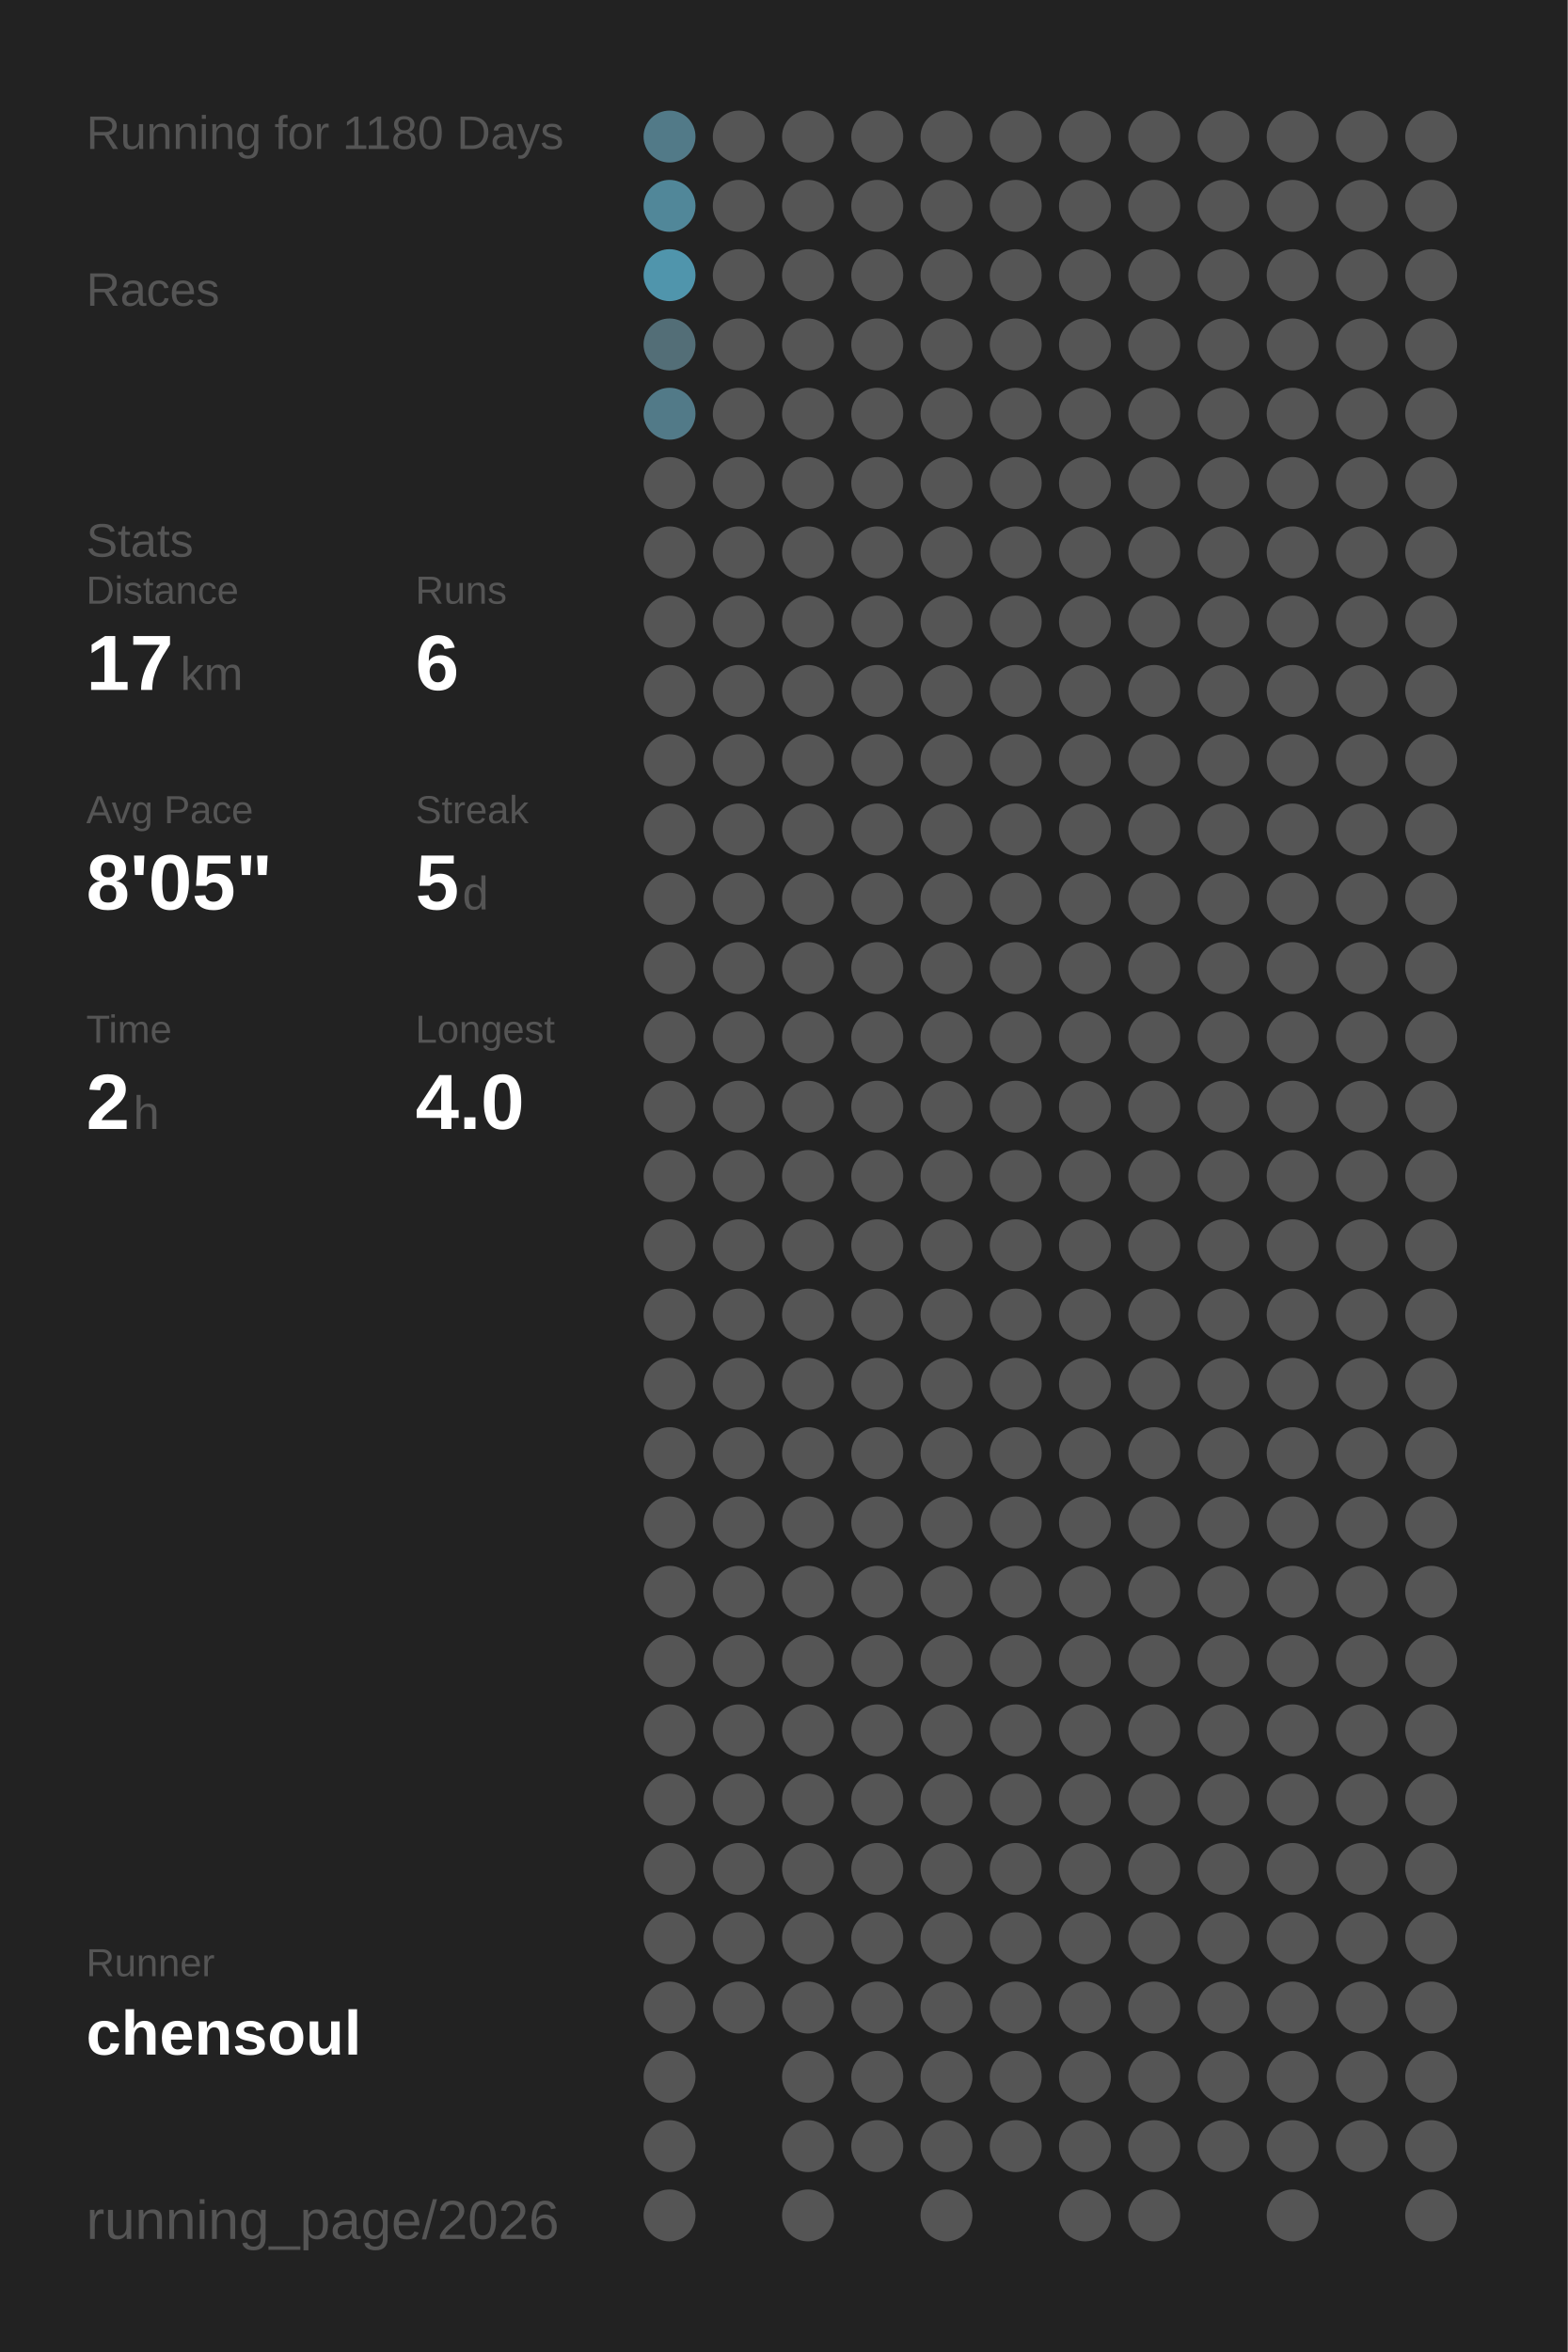
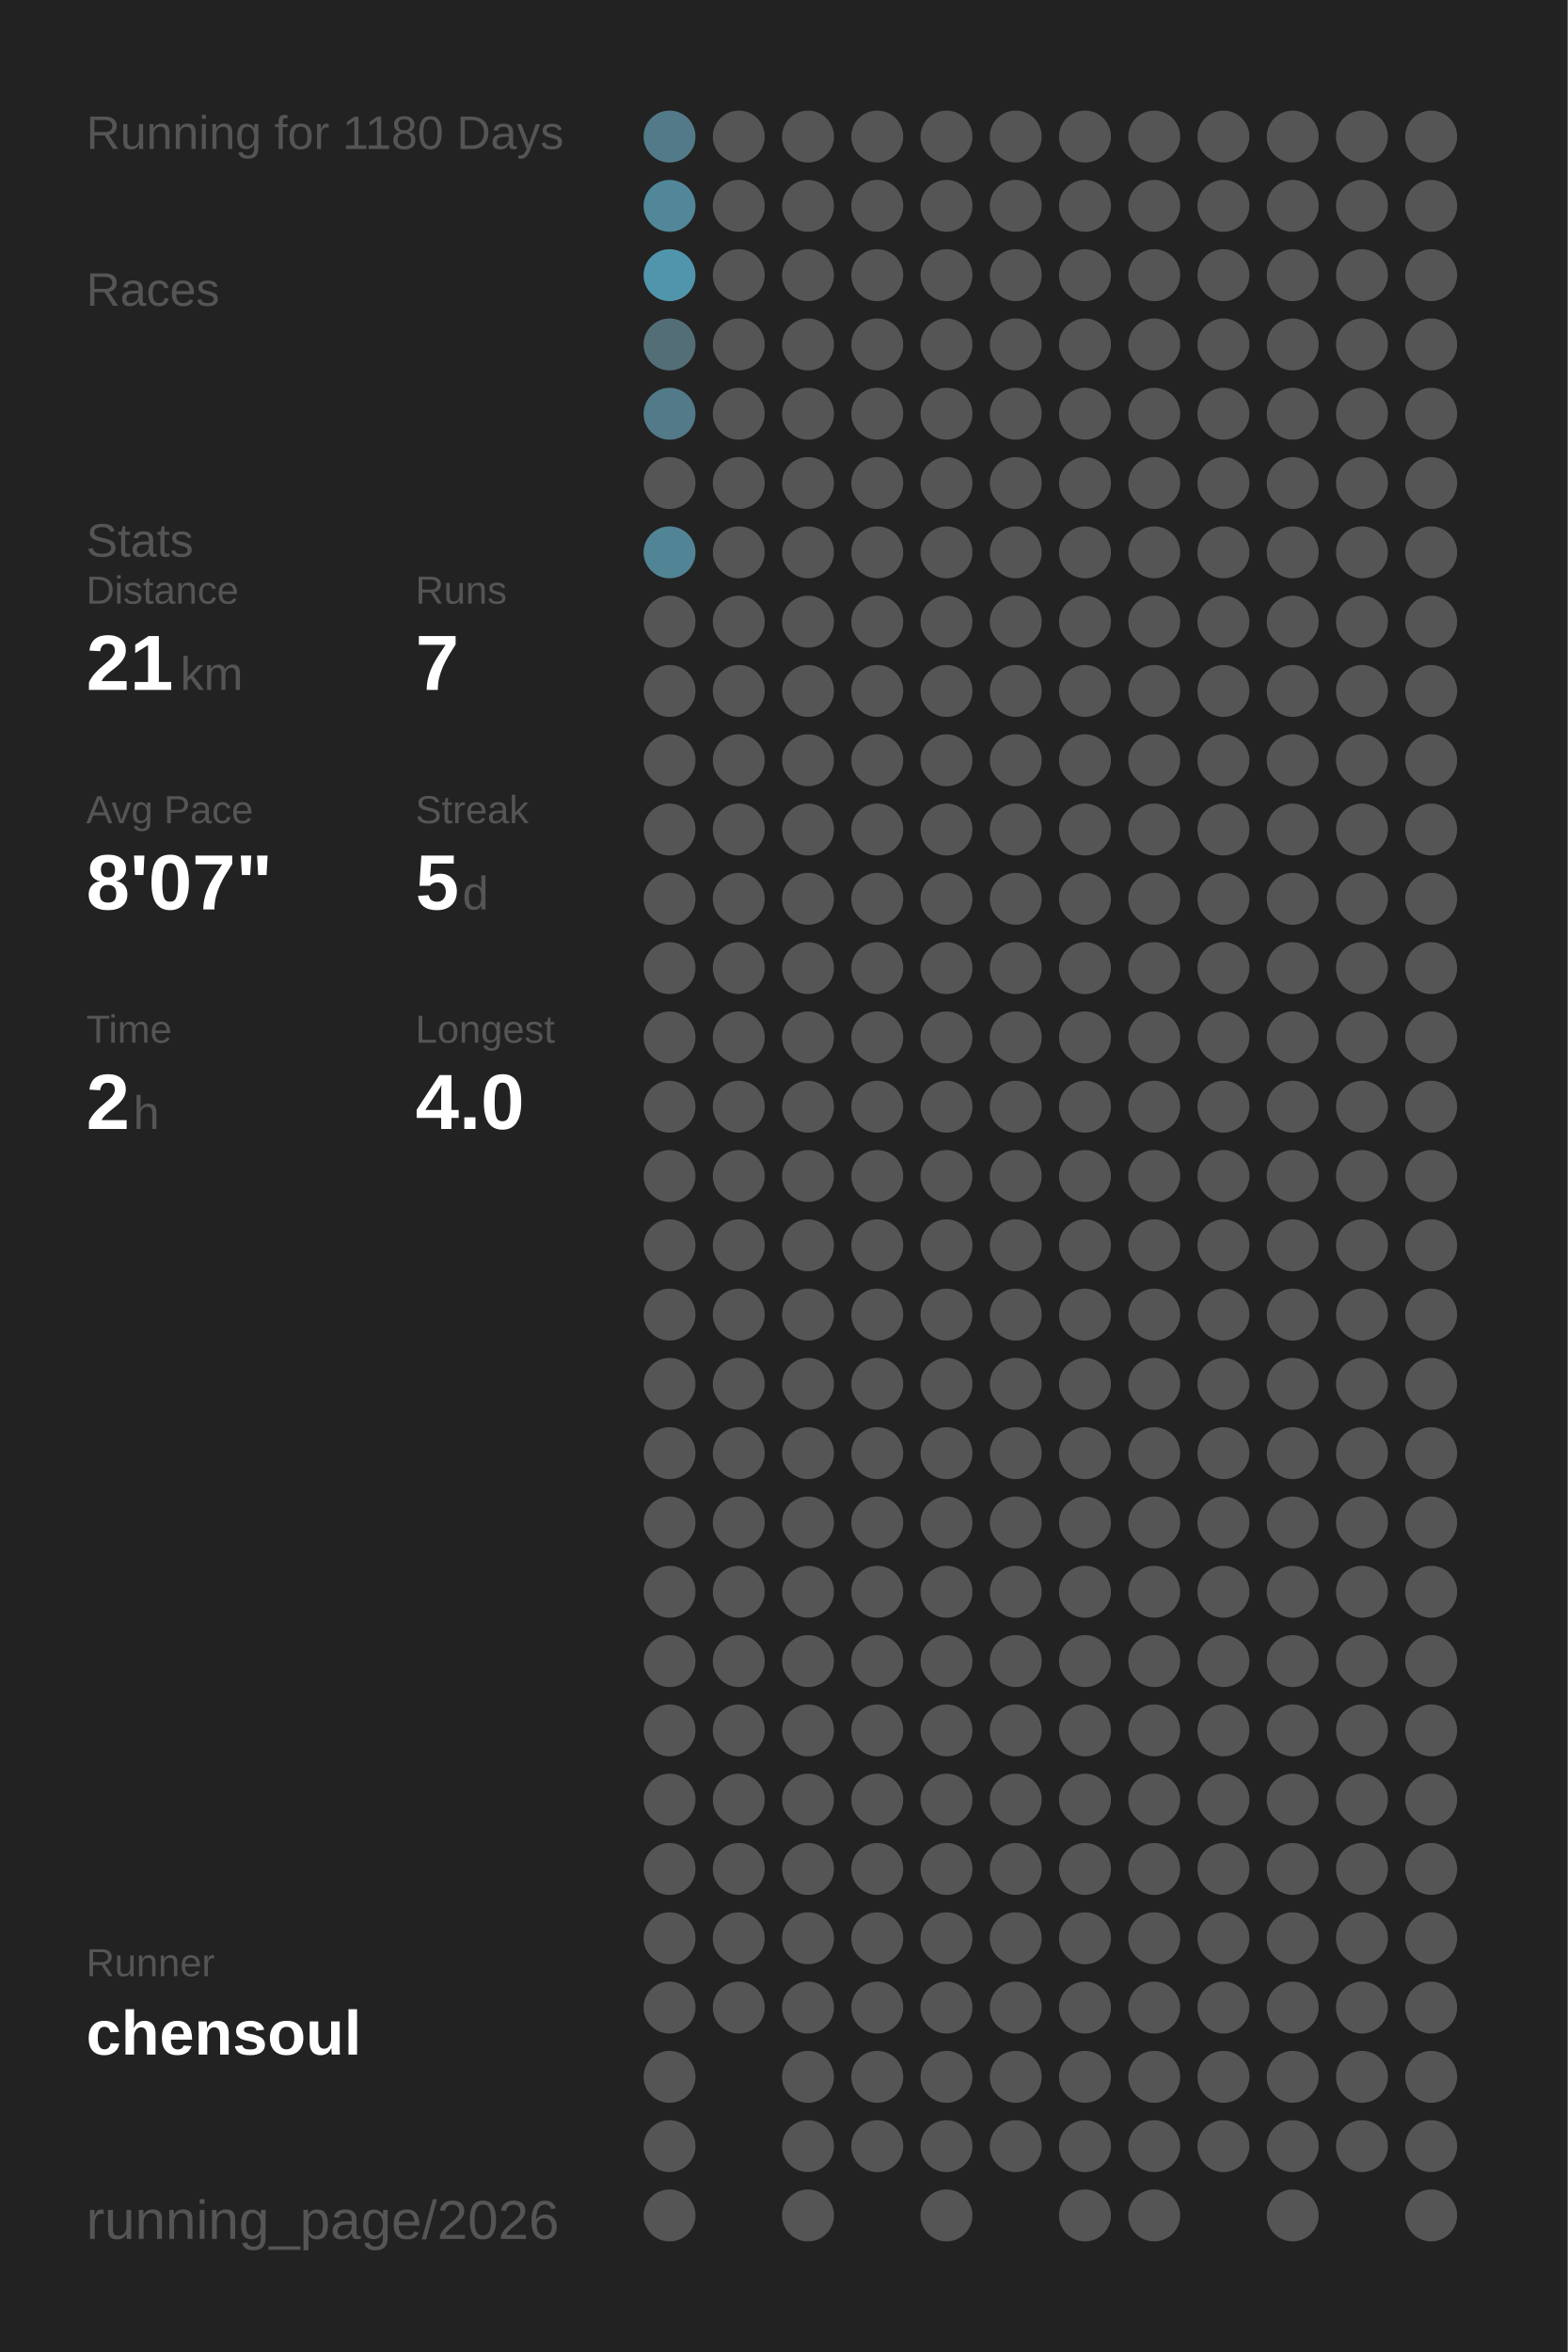
<svg xmlns="http://www.w3.org/2000/svg" baseProfile="full" height="300mm" version="1.1" viewBox="0,0,200,300" width="200mm">
  <defs />
  <rect fill="#222222" height="300" width="200" x="0" y="0" />
  <text fill="#555555" style="font-size:6px; font-family:Arial;" x="11" y="19">Running for 1180 Days</text>
  <text fill="#555555" style="font-size:6px; font-family:Arial;" x="11" y="39">Races</text>
  <text fill="#555555" style="font-size:6px; font-family:Arial;" x="11" y="71">Stats</text>
  <text fill="#555555" style="font-size:5px; font-family:Arial;" x="11" y="77">Distance</text>
-   <text fill="#FFFFFF" style="font-size:10px; font-family:Arial; font-weight:bold;" x="11" y="88">17</text>
+   <text fill="#FFFFFF" style="font-size:10px; font-family:Arial; font-weight:bold;" x="11" y="88">21</text>
  <text fill="#555555" style="font-size:6px; font-family:Arial;" x="23" y="88">km</text>
  <text fill="#555555" style="font-size:5px; font-family:Arial;" x="53" y="77">Runs</text>
-   <text fill="#FFFFFF" style="font-size:10px; font-family:Arial; font-weight:bold;" x="53" y="88">6</text>
+   <text fill="#FFFFFF" style="font-size:10px; font-family:Arial; font-weight:bold;" x="53" y="88">7</text>
  <text fill="#555555" style="font-size:5px; font-family:Arial;" x="11" y="105">Avg Pace</text>
-   <text fill="#FFFFFF" style="font-size:10px; font-family:Arial; font-weight:bold;" x="11" y="116">8'05"</text>
+   <text fill="#FFFFFF" style="font-size:10px; font-family:Arial; font-weight:bold;" x="11" y="116">8'07"</text>
  <text fill="#555555" style="font-size:5px; font-family:Arial;" x="53" y="105">Streak</text>
  <text fill="#FFFFFF" style="font-size:10px; font-family:Arial; font-weight:bold;" x="53" y="116">5</text>
  <text fill="#555555" style="font-size:6px; font-family:Arial;" x="59" y="116">d</text>
  <text fill="#555555" style="font-size:5px; font-family:Arial;" x="11" y="133">Time</text>
  <text fill="#FFFFFF" style="font-size:10px; font-family:Arial; font-weight:bold;" x="11" y="144">2</text>
  <text fill="#555555" style="font-size:6px; font-family:Arial;" x="17" y="144">h</text>
  <text fill="#555555" style="font-size:5px; font-family:Arial;" x="53" y="133">Longest</text>
  <text fill="#FFFFFF" style="font-size:10px; font-family:Arial; font-weight:bold;" x="53" y="144">4.0</text>
  <text fill="#555555" style="font-size:5px; font-family:Arial;" x="11" y="252.065">Runner</text>
  <text fill="#FFFFFF" style="font-size:8px; font-family:Arial; font-weight:bold;" x="11" y="262.065">chensoul</text>
  <text fill="#555555" style="font-size:7px; font-family:Arial;" x="11" y="285.581">running_page/2026</text>
  <circle cx="85.417" cy="17.419" fill="#527a88" r="3.312" />
  <circle cx="85.417" cy="26.258" fill="#518799" r="3.312" />
  <circle cx="85.417" cy="35.097" fill="#5095ac" r="3.312" />
  <circle cx="85.417" cy="43.935" fill="#536e77" r="3.312" />
  <circle cx="85.417" cy="52.774" fill="#527a88" r="3.312" />
  <circle cx="85.417" cy="61.613" fill="#555555" r="3.312" />
-   <circle cx="85.417" cy="70.452" fill="#555555" r="3.312" />
+   <circle cx="85.417" cy="70.452" fill="#518495" r="3.312" />
  <circle cx="85.417" cy="79.29" fill="#555555" r="3.312" />
  <circle cx="85.417" cy="88.129" fill="#555555" r="3.312" />
  <circle cx="85.417" cy="96.968" fill="#555555" r="3.312" />
  <circle cx="85.417" cy="105.806" fill="#555555" r="3.312" />
  <circle cx="85.417" cy="114.645" fill="#555555" r="3.312" />
  <circle cx="85.417" cy="123.484" fill="#555555" r="3.312" />
  <circle cx="85.417" cy="132.323" fill="#555555" r="3.312" />
  <circle cx="85.417" cy="141.161" fill="#555555" r="3.312" />
  <circle cx="85.417" cy="150" fill="#555555" r="3.312" />
  <circle cx="85.417" cy="158.839" fill="#555555" r="3.312" />
  <circle cx="85.417" cy="167.677" fill="#555555" r="3.312" />
  <circle cx="85.417" cy="176.516" fill="#555555" r="3.312" />
  <circle cx="85.417" cy="185.355" fill="#555555" r="3.312" />
  <circle cx="85.417" cy="194.194" fill="#555555" r="3.312" />
  <circle cx="85.417" cy="203.032" fill="#555555" r="3.312" />
  <circle cx="85.417" cy="211.871" fill="#555555" r="3.312" />
  <circle cx="85.417" cy="220.71" fill="#555555" r="3.312" />
  <circle cx="85.417" cy="229.548" fill="#555555" r="3.312" />
  <circle cx="85.417" cy="238.387" fill="#555555" r="3.312" />
  <circle cx="85.417" cy="247.226" fill="#555555" r="3.312" />
  <circle cx="85.417" cy="256.065" fill="#555555" r="3.312" />
  <circle cx="85.417" cy="264.903" fill="#555555" r="3.312" />
  <circle cx="85.417" cy="273.742" fill="#555555" r="3.312" />
  <circle cx="85.417" cy="282.581" fill="#555555" r="3.312" />
  <circle cx="94.25" cy="17.419" fill="#555555" r="3.312" />
  <circle cx="94.25" cy="26.258" fill="#555555" r="3.312" />
  <circle cx="94.25" cy="35.097" fill="#555555" r="3.312" />
  <circle cx="94.25" cy="43.935" fill="#555555" r="3.312" />
  <circle cx="94.25" cy="52.774" fill="#555555" r="3.312" />
  <circle cx="94.25" cy="61.613" fill="#555555" r="3.312" />
  <circle cx="94.25" cy="70.452" fill="#555555" r="3.312" />
  <circle cx="94.25" cy="79.29" fill="#555555" r="3.312" />
  <circle cx="94.25" cy="88.129" fill="#555555" r="3.312" />
  <circle cx="94.25" cy="96.968" fill="#555555" r="3.312" />
  <circle cx="94.25" cy="105.806" fill="#555555" r="3.312" />
  <circle cx="94.25" cy="114.645" fill="#555555" r="3.312" />
  <circle cx="94.25" cy="123.484" fill="#555555" r="3.312" />
  <circle cx="94.25" cy="132.323" fill="#555555" r="3.312" />
  <circle cx="94.25" cy="141.161" fill="#555555" r="3.312" />
  <circle cx="94.25" cy="150" fill="#555555" r="3.312" />
  <circle cx="94.25" cy="158.839" fill="#555555" r="3.312" />
  <circle cx="94.25" cy="167.677" fill="#555555" r="3.312" />
  <circle cx="94.25" cy="176.516" fill="#555555" r="3.312" />
  <circle cx="94.25" cy="185.355" fill="#555555" r="3.312" />
  <circle cx="94.25" cy="194.194" fill="#555555" r="3.312" />
  <circle cx="94.25" cy="203.032" fill="#555555" r="3.312" />
  <circle cx="94.25" cy="211.871" fill="#555555" r="3.312" />
  <circle cx="94.25" cy="220.71" fill="#555555" r="3.312" />
  <circle cx="94.25" cy="229.548" fill="#555555" r="3.312" />
  <circle cx="94.25" cy="238.387" fill="#555555" r="3.312" />
  <circle cx="94.25" cy="247.226" fill="#555555" r="3.312" />
  <circle cx="94.25" cy="256.065" fill="#555555" r="3.312" />
  <circle cx="103.083" cy="17.419" fill="#555555" r="3.312" />
  <circle cx="103.083" cy="26.258" fill="#555555" r="3.312" />
  <circle cx="103.083" cy="35.097" fill="#555555" r="3.312" />
  <circle cx="103.083" cy="43.935" fill="#555555" r="3.312" />
  <circle cx="103.083" cy="52.774" fill="#555555" r="3.312" />
  <circle cx="103.083" cy="61.613" fill="#555555" r="3.312" />
  <circle cx="103.083" cy="70.452" fill="#555555" r="3.312" />
  <circle cx="103.083" cy="79.29" fill="#555555" r="3.312" />
  <circle cx="103.083" cy="88.129" fill="#555555" r="3.312" />
  <circle cx="103.083" cy="96.968" fill="#555555" r="3.312" />
  <circle cx="103.083" cy="105.806" fill="#555555" r="3.312" />
  <circle cx="103.083" cy="114.645" fill="#555555" r="3.312" />
  <circle cx="103.083" cy="123.484" fill="#555555" r="3.312" />
  <circle cx="103.083" cy="132.323" fill="#555555" r="3.312" />
  <circle cx="103.083" cy="141.161" fill="#555555" r="3.312" />
  <circle cx="103.083" cy="150" fill="#555555" r="3.312" />
  <circle cx="103.083" cy="158.839" fill="#555555" r="3.312" />
  <circle cx="103.083" cy="167.677" fill="#555555" r="3.312" />
  <circle cx="103.083" cy="176.516" fill="#555555" r="3.312" />
  <circle cx="103.083" cy="185.355" fill="#555555" r="3.312" />
  <circle cx="103.083" cy="194.194" fill="#555555" r="3.312" />
  <circle cx="103.083" cy="203.032" fill="#555555" r="3.312" />
  <circle cx="103.083" cy="211.871" fill="#555555" r="3.312" />
  <circle cx="103.083" cy="220.71" fill="#555555" r="3.312" />
  <circle cx="103.083" cy="229.548" fill="#555555" r="3.312" />
  <circle cx="103.083" cy="238.387" fill="#555555" r="3.312" />
  <circle cx="103.083" cy="247.226" fill="#555555" r="3.312" />
  <circle cx="103.083" cy="256.065" fill="#555555" r="3.312" />
  <circle cx="103.083" cy="264.903" fill="#555555" r="3.312" />
  <circle cx="103.083" cy="273.742" fill="#555555" r="3.312" />
  <circle cx="103.083" cy="282.581" fill="#555555" r="3.312" />
  <circle cx="111.917" cy="17.419" fill="#555555" r="3.312" />
  <circle cx="111.917" cy="26.258" fill="#555555" r="3.312" />
  <circle cx="111.917" cy="35.097" fill="#555555" r="3.312" />
  <circle cx="111.917" cy="43.935" fill="#555555" r="3.312" />
  <circle cx="111.917" cy="52.774" fill="#555555" r="3.312" />
  <circle cx="111.917" cy="61.613" fill="#555555" r="3.312" />
  <circle cx="111.917" cy="70.452" fill="#555555" r="3.312" />
  <circle cx="111.917" cy="79.29" fill="#555555" r="3.312" />
  <circle cx="111.917" cy="88.129" fill="#555555" r="3.312" />
  <circle cx="111.917" cy="96.968" fill="#555555" r="3.312" />
  <circle cx="111.917" cy="105.806" fill="#555555" r="3.312" />
  <circle cx="111.917" cy="114.645" fill="#555555" r="3.312" />
  <circle cx="111.917" cy="123.484" fill="#555555" r="3.312" />
  <circle cx="111.917" cy="132.323" fill="#555555" r="3.312" />
  <circle cx="111.917" cy="141.161" fill="#555555" r="3.312" />
  <circle cx="111.917" cy="150" fill="#555555" r="3.312" />
  <circle cx="111.917" cy="158.839" fill="#555555" r="3.312" />
  <circle cx="111.917" cy="167.677" fill="#555555" r="3.312" />
  <circle cx="111.917" cy="176.516" fill="#555555" r="3.312" />
  <circle cx="111.917" cy="185.355" fill="#555555" r="3.312" />
  <circle cx="111.917" cy="194.194" fill="#555555" r="3.312" />
  <circle cx="111.917" cy="203.032" fill="#555555" r="3.312" />
  <circle cx="111.917" cy="211.871" fill="#555555" r="3.312" />
  <circle cx="111.917" cy="220.71" fill="#555555" r="3.312" />
  <circle cx="111.917" cy="229.548" fill="#555555" r="3.312" />
  <circle cx="111.917" cy="238.387" fill="#555555" r="3.312" />
  <circle cx="111.917" cy="247.226" fill="#555555" r="3.312" />
  <circle cx="111.917" cy="256.065" fill="#555555" r="3.312" />
  <circle cx="111.917" cy="264.903" fill="#555555" r="3.312" />
  <circle cx="111.917" cy="273.742" fill="#555555" r="3.312" />
  <circle cx="120.75" cy="17.419" fill="#555555" r="3.312" />
  <circle cx="120.75" cy="26.258" fill="#555555" r="3.312" />
  <circle cx="120.75" cy="35.097" fill="#555555" r="3.312" />
  <circle cx="120.75" cy="43.935" fill="#555555" r="3.312" />
  <circle cx="120.75" cy="52.774" fill="#555555" r="3.312" />
  <circle cx="120.75" cy="61.613" fill="#555555" r="3.312" />
  <circle cx="120.75" cy="70.452" fill="#555555" r="3.312" />
  <circle cx="120.75" cy="79.29" fill="#555555" r="3.312" />
  <circle cx="120.75" cy="88.129" fill="#555555" r="3.312" />
  <circle cx="120.75" cy="96.968" fill="#555555" r="3.312" />
  <circle cx="120.75" cy="105.806" fill="#555555" r="3.312" />
  <circle cx="120.75" cy="114.645" fill="#555555" r="3.312" />
  <circle cx="120.75" cy="123.484" fill="#555555" r="3.312" />
  <circle cx="120.75" cy="132.323" fill="#555555" r="3.312" />
  <circle cx="120.75" cy="141.161" fill="#555555" r="3.312" />
  <circle cx="120.75" cy="150" fill="#555555" r="3.312" />
  <circle cx="120.75" cy="158.839" fill="#555555" r="3.312" />
  <circle cx="120.75" cy="167.677" fill="#555555" r="3.312" />
  <circle cx="120.75" cy="176.516" fill="#555555" r="3.312" />
  <circle cx="120.75" cy="185.355" fill="#555555" r="3.312" />
  <circle cx="120.75" cy="194.194" fill="#555555" r="3.312" />
  <circle cx="120.75" cy="203.032" fill="#555555" r="3.312" />
  <circle cx="120.75" cy="211.871" fill="#555555" r="3.312" />
  <circle cx="120.75" cy="220.71" fill="#555555" r="3.312" />
  <circle cx="120.75" cy="229.548" fill="#555555" r="3.312" />
  <circle cx="120.75" cy="238.387" fill="#555555" r="3.312" />
  <circle cx="120.75" cy="247.226" fill="#555555" r="3.312" />
  <circle cx="120.75" cy="256.065" fill="#555555" r="3.312" />
  <circle cx="120.75" cy="264.903" fill="#555555" r="3.312" />
  <circle cx="120.75" cy="273.742" fill="#555555" r="3.312" />
  <circle cx="120.75" cy="282.581" fill="#555555" r="3.312" />
  <circle cx="129.583" cy="17.419" fill="#555555" r="3.312" />
  <circle cx="129.583" cy="26.258" fill="#555555" r="3.312" />
  <circle cx="129.583" cy="35.097" fill="#555555" r="3.312" />
  <circle cx="129.583" cy="43.935" fill="#555555" r="3.312" />
  <circle cx="129.583" cy="52.774" fill="#555555" r="3.312" />
  <circle cx="129.583" cy="61.613" fill="#555555" r="3.312" />
  <circle cx="129.583" cy="70.452" fill="#555555" r="3.312" />
  <circle cx="129.583" cy="79.29" fill="#555555" r="3.312" />
  <circle cx="129.583" cy="88.129" fill="#555555" r="3.312" />
  <circle cx="129.583" cy="96.968" fill="#555555" r="3.312" />
  <circle cx="129.583" cy="105.806" fill="#555555" r="3.312" />
  <circle cx="129.583" cy="114.645" fill="#555555" r="3.312" />
  <circle cx="129.583" cy="123.484" fill="#555555" r="3.312" />
  <circle cx="129.583" cy="132.323" fill="#555555" r="3.312" />
  <circle cx="129.583" cy="141.161" fill="#555555" r="3.312" />
  <circle cx="129.583" cy="150" fill="#555555" r="3.312" />
  <circle cx="129.583" cy="158.839" fill="#555555" r="3.312" />
  <circle cx="129.583" cy="167.677" fill="#555555" r="3.312" />
  <circle cx="129.583" cy="176.516" fill="#555555" r="3.312" />
  <circle cx="129.583" cy="185.355" fill="#555555" r="3.312" />
  <circle cx="129.583" cy="194.194" fill="#555555" r="3.312" />
  <circle cx="129.583" cy="203.032" fill="#555555" r="3.312" />
  <circle cx="129.583" cy="211.871" fill="#555555" r="3.312" />
  <circle cx="129.583" cy="220.71" fill="#555555" r="3.312" />
  <circle cx="129.583" cy="229.548" fill="#555555" r="3.312" />
  <circle cx="129.583" cy="238.387" fill="#555555" r="3.312" />
  <circle cx="129.583" cy="247.226" fill="#555555" r="3.312" />
  <circle cx="129.583" cy="256.065" fill="#555555" r="3.312" />
  <circle cx="129.583" cy="264.903" fill="#555555" r="3.312" />
  <circle cx="129.583" cy="273.742" fill="#555555" r="3.312" />
  <circle cx="138.417" cy="17.419" fill="#555555" r="3.312" />
  <circle cx="138.417" cy="26.258" fill="#555555" r="3.312" />
  <circle cx="138.417" cy="35.097" fill="#555555" r="3.312" />
  <circle cx="138.417" cy="43.935" fill="#555555" r="3.312" />
  <circle cx="138.417" cy="52.774" fill="#555555" r="3.312" />
  <circle cx="138.417" cy="61.613" fill="#555555" r="3.312" />
  <circle cx="138.417" cy="70.452" fill="#555555" r="3.312" />
  <circle cx="138.417" cy="79.29" fill="#555555" r="3.312" />
  <circle cx="138.417" cy="88.129" fill="#555555" r="3.312" />
  <circle cx="138.417" cy="96.968" fill="#555555" r="3.312" />
  <circle cx="138.417" cy="105.806" fill="#555555" r="3.312" />
  <circle cx="138.417" cy="114.645" fill="#555555" r="3.312" />
  <circle cx="138.417" cy="123.484" fill="#555555" r="3.312" />
  <circle cx="138.417" cy="132.323" fill="#555555" r="3.312" />
  <circle cx="138.417" cy="141.161" fill="#555555" r="3.312" />
  <circle cx="138.417" cy="150" fill="#555555" r="3.312" />
  <circle cx="138.417" cy="158.839" fill="#555555" r="3.312" />
  <circle cx="138.417" cy="167.677" fill="#555555" r="3.312" />
  <circle cx="138.417" cy="176.516" fill="#555555" r="3.312" />
  <circle cx="138.417" cy="185.355" fill="#555555" r="3.312" />
  <circle cx="138.417" cy="194.194" fill="#555555" r="3.312" />
  <circle cx="138.417" cy="203.032" fill="#555555" r="3.312" />
  <circle cx="138.417" cy="211.871" fill="#555555" r="3.312" />
  <circle cx="138.417" cy="220.71" fill="#555555" r="3.312" />
  <circle cx="138.417" cy="229.548" fill="#555555" r="3.312" />
  <circle cx="138.417" cy="238.387" fill="#555555" r="3.312" />
  <circle cx="138.417" cy="247.226" fill="#555555" r="3.312" />
  <circle cx="138.417" cy="256.065" fill="#555555" r="3.312" />
  <circle cx="138.417" cy="264.903" fill="#555555" r="3.312" />
  <circle cx="138.417" cy="273.742" fill="#555555" r="3.312" />
  <circle cx="138.417" cy="282.581" fill="#555555" r="3.312" />
  <circle cx="147.25" cy="17.419" fill="#555555" r="3.312" />
  <circle cx="147.25" cy="26.258" fill="#555555" r="3.312" />
  <circle cx="147.25" cy="35.097" fill="#555555" r="3.312" />
  <circle cx="147.25" cy="43.935" fill="#555555" r="3.312" />
  <circle cx="147.25" cy="52.774" fill="#555555" r="3.312" />
  <circle cx="147.25" cy="61.613" fill="#555555" r="3.312" />
  <circle cx="147.25" cy="70.452" fill="#555555" r="3.312" />
  <circle cx="147.25" cy="79.29" fill="#555555" r="3.312" />
  <circle cx="147.25" cy="88.129" fill="#555555" r="3.312" />
  <circle cx="147.25" cy="96.968" fill="#555555" r="3.312" />
  <circle cx="147.25" cy="105.806" fill="#555555" r="3.312" />
  <circle cx="147.25" cy="114.645" fill="#555555" r="3.312" />
  <circle cx="147.25" cy="123.484" fill="#555555" r="3.312" />
  <circle cx="147.25" cy="132.323" fill="#555555" r="3.312" />
  <circle cx="147.25" cy="141.161" fill="#555555" r="3.312" />
  <circle cx="147.25" cy="150" fill="#555555" r="3.312" />
  <circle cx="147.25" cy="158.839" fill="#555555" r="3.312" />
  <circle cx="147.25" cy="167.677" fill="#555555" r="3.312" />
  <circle cx="147.25" cy="176.516" fill="#555555" r="3.312" />
  <circle cx="147.25" cy="185.355" fill="#555555" r="3.312" />
  <circle cx="147.25" cy="194.194" fill="#555555" r="3.312" />
  <circle cx="147.25" cy="203.032" fill="#555555" r="3.312" />
  <circle cx="147.25" cy="211.871" fill="#555555" r="3.312" />
  <circle cx="147.25" cy="220.71" fill="#555555" r="3.312" />
  <circle cx="147.25" cy="229.548" fill="#555555" r="3.312" />
  <circle cx="147.25" cy="238.387" fill="#555555" r="3.312" />
  <circle cx="147.25" cy="247.226" fill="#555555" r="3.312" />
  <circle cx="147.25" cy="256.065" fill="#555555" r="3.312" />
  <circle cx="147.25" cy="264.903" fill="#555555" r="3.312" />
  <circle cx="147.25" cy="273.742" fill="#555555" r="3.312" />
  <circle cx="147.25" cy="282.581" fill="#555555" r="3.312" />
  <circle cx="156.083" cy="17.419" fill="#555555" r="3.312" />
  <circle cx="156.083" cy="26.258" fill="#555555" r="3.312" />
  <circle cx="156.083" cy="35.097" fill="#555555" r="3.312" />
  <circle cx="156.083" cy="43.935" fill="#555555" r="3.312" />
  <circle cx="156.083" cy="52.774" fill="#555555" r="3.312" />
  <circle cx="156.083" cy="61.613" fill="#555555" r="3.312" />
  <circle cx="156.083" cy="70.452" fill="#555555" r="3.312" />
  <circle cx="156.083" cy="79.29" fill="#555555" r="3.312" />
  <circle cx="156.083" cy="88.129" fill="#555555" r="3.312" />
  <circle cx="156.083" cy="96.968" fill="#555555" r="3.312" />
  <circle cx="156.083" cy="105.806" fill="#555555" r="3.312" />
  <circle cx="156.083" cy="114.645" fill="#555555" r="3.312" />
  <circle cx="156.083" cy="123.484" fill="#555555" r="3.312" />
  <circle cx="156.083" cy="132.323" fill="#555555" r="3.312" />
  <circle cx="156.083" cy="141.161" fill="#555555" r="3.312" />
  <circle cx="156.083" cy="150" fill="#555555" r="3.312" />
  <circle cx="156.083" cy="158.839" fill="#555555" r="3.312" />
  <circle cx="156.083" cy="167.677" fill="#555555" r="3.312" />
  <circle cx="156.083" cy="176.516" fill="#555555" r="3.312" />
  <circle cx="156.083" cy="185.355" fill="#555555" r="3.312" />
  <circle cx="156.083" cy="194.194" fill="#555555" r="3.312" />
  <circle cx="156.083" cy="203.032" fill="#555555" r="3.312" />
  <circle cx="156.083" cy="211.871" fill="#555555" r="3.312" />
  <circle cx="156.083" cy="220.71" fill="#555555" r="3.312" />
  <circle cx="156.083" cy="229.548" fill="#555555" r="3.312" />
  <circle cx="156.083" cy="238.387" fill="#555555" r="3.312" />
  <circle cx="156.083" cy="247.226" fill="#555555" r="3.312" />
  <circle cx="156.083" cy="256.065" fill="#555555" r="3.312" />
  <circle cx="156.083" cy="264.903" fill="#555555" r="3.312" />
  <circle cx="156.083" cy="273.742" fill="#555555" r="3.312" />
  <circle cx="164.917" cy="17.419" fill="#555555" r="3.312" />
  <circle cx="164.917" cy="26.258" fill="#555555" r="3.312" />
  <circle cx="164.917" cy="35.097" fill="#555555" r="3.312" />
  <circle cx="164.917" cy="43.935" fill="#555555" r="3.312" />
  <circle cx="164.917" cy="52.774" fill="#555555" r="3.312" />
  <circle cx="164.917" cy="61.613" fill="#555555" r="3.312" />
  <circle cx="164.917" cy="70.452" fill="#555555" r="3.312" />
  <circle cx="164.917" cy="79.29" fill="#555555" r="3.312" />
  <circle cx="164.917" cy="88.129" fill="#555555" r="3.312" />
  <circle cx="164.917" cy="96.968" fill="#555555" r="3.312" />
  <circle cx="164.917" cy="105.806" fill="#555555" r="3.312" />
  <circle cx="164.917" cy="114.645" fill="#555555" r="3.312" />
  <circle cx="164.917" cy="123.484" fill="#555555" r="3.312" />
  <circle cx="164.917" cy="132.323" fill="#555555" r="3.312" />
  <circle cx="164.917" cy="141.161" fill="#555555" r="3.312" />
  <circle cx="164.917" cy="150" fill="#555555" r="3.312" />
  <circle cx="164.917" cy="158.839" fill="#555555" r="3.312" />
  <circle cx="164.917" cy="167.677" fill="#555555" r="3.312" />
  <circle cx="164.917" cy="176.516" fill="#555555" r="3.312" />
  <circle cx="164.917" cy="185.355" fill="#555555" r="3.312" />
  <circle cx="164.917" cy="194.194" fill="#555555" r="3.312" />
  <circle cx="164.917" cy="203.032" fill="#555555" r="3.312" />
  <circle cx="164.917" cy="211.871" fill="#555555" r="3.312" />
  <circle cx="164.917" cy="220.71" fill="#555555" r="3.312" />
  <circle cx="164.917" cy="229.548" fill="#555555" r="3.312" />
  <circle cx="164.917" cy="238.387" fill="#555555" r="3.312" />
  <circle cx="164.917" cy="247.226" fill="#555555" r="3.312" />
  <circle cx="164.917" cy="256.065" fill="#555555" r="3.312" />
  <circle cx="164.917" cy="264.903" fill="#555555" r="3.312" />
  <circle cx="164.917" cy="273.742" fill="#555555" r="3.312" />
  <circle cx="164.917" cy="282.581" fill="#555555" r="3.312" />
  <circle cx="173.75" cy="17.419" fill="#555555" r="3.312" />
  <circle cx="173.75" cy="26.258" fill="#555555" r="3.312" />
  <circle cx="173.75" cy="35.097" fill="#555555" r="3.312" />
  <circle cx="173.75" cy="43.935" fill="#555555" r="3.312" />
  <circle cx="173.75" cy="52.774" fill="#555555" r="3.312" />
  <circle cx="173.75" cy="61.613" fill="#555555" r="3.312" />
  <circle cx="173.75" cy="70.452" fill="#555555" r="3.312" />
  <circle cx="173.75" cy="79.29" fill="#555555" r="3.312" />
  <circle cx="173.75" cy="88.129" fill="#555555" r="3.312" />
  <circle cx="173.75" cy="96.968" fill="#555555" r="3.312" />
  <circle cx="173.75" cy="105.806" fill="#555555" r="3.312" />
  <circle cx="173.75" cy="114.645" fill="#555555" r="3.312" />
  <circle cx="173.75" cy="123.484" fill="#555555" r="3.312" />
  <circle cx="173.75" cy="132.323" fill="#555555" r="3.312" />
  <circle cx="173.75" cy="141.161" fill="#555555" r="3.312" />
  <circle cx="173.75" cy="150" fill="#555555" r="3.312" />
  <circle cx="173.75" cy="158.839" fill="#555555" r="3.312" />
  <circle cx="173.75" cy="167.677" fill="#555555" r="3.312" />
  <circle cx="173.75" cy="176.516" fill="#555555" r="3.312" />
  <circle cx="173.75" cy="185.355" fill="#555555" r="3.312" />
  <circle cx="173.75" cy="194.194" fill="#555555" r="3.312" />
  <circle cx="173.75" cy="203.032" fill="#555555" r="3.312" />
  <circle cx="173.75" cy="211.871" fill="#555555" r="3.312" />
  <circle cx="173.75" cy="220.71" fill="#555555" r="3.312" />
  <circle cx="173.75" cy="229.548" fill="#555555" r="3.312" />
  <circle cx="173.75" cy="238.387" fill="#555555" r="3.312" />
  <circle cx="173.75" cy="247.226" fill="#555555" r="3.312" />
  <circle cx="173.75" cy="256.065" fill="#555555" r="3.312" />
  <circle cx="173.75" cy="264.903" fill="#555555" r="3.312" />
  <circle cx="173.75" cy="273.742" fill="#555555" r="3.312" />
  <circle cx="182.583" cy="17.419" fill="#555555" r="3.312" />
  <circle cx="182.583" cy="26.258" fill="#555555" r="3.312" />
  <circle cx="182.583" cy="35.097" fill="#555555" r="3.312" />
  <circle cx="182.583" cy="43.935" fill="#555555" r="3.312" />
  <circle cx="182.583" cy="52.774" fill="#555555" r="3.312" />
  <circle cx="182.583" cy="61.613" fill="#555555" r="3.312" />
  <circle cx="182.583" cy="70.452" fill="#555555" r="3.312" />
  <circle cx="182.583" cy="79.29" fill="#555555" r="3.312" />
  <circle cx="182.583" cy="88.129" fill="#555555" r="3.312" />
  <circle cx="182.583" cy="96.968" fill="#555555" r="3.312" />
  <circle cx="182.583" cy="105.806" fill="#555555" r="3.312" />
  <circle cx="182.583" cy="114.645" fill="#555555" r="3.312" />
  <circle cx="182.583" cy="123.484" fill="#555555" r="3.312" />
  <circle cx="182.583" cy="132.323" fill="#555555" r="3.312" />
  <circle cx="182.583" cy="141.161" fill="#555555" r="3.312" />
  <circle cx="182.583" cy="150" fill="#555555" r="3.312" />
  <circle cx="182.583" cy="158.839" fill="#555555" r="3.312" />
  <circle cx="182.583" cy="167.677" fill="#555555" r="3.312" />
  <circle cx="182.583" cy="176.516" fill="#555555" r="3.312" />
  <circle cx="182.583" cy="185.355" fill="#555555" r="3.312" />
  <circle cx="182.583" cy="194.194" fill="#555555" r="3.312" />
  <circle cx="182.583" cy="203.032" fill="#555555" r="3.312" />
  <circle cx="182.583" cy="211.871" fill="#555555" r="3.312" />
  <circle cx="182.583" cy="220.71" fill="#555555" r="3.312" />
  <circle cx="182.583" cy="229.548" fill="#555555" r="3.312" />
  <circle cx="182.583" cy="238.387" fill="#555555" r="3.312" />
  <circle cx="182.583" cy="247.226" fill="#555555" r="3.312" />
  <circle cx="182.583" cy="256.065" fill="#555555" r="3.312" />
  <circle cx="182.583" cy="264.903" fill="#555555" r="3.312" />
  <circle cx="182.583" cy="273.742" fill="#555555" r="3.312" />
  <circle cx="182.583" cy="282.581" fill="#555555" r="3.312" />
</svg>
